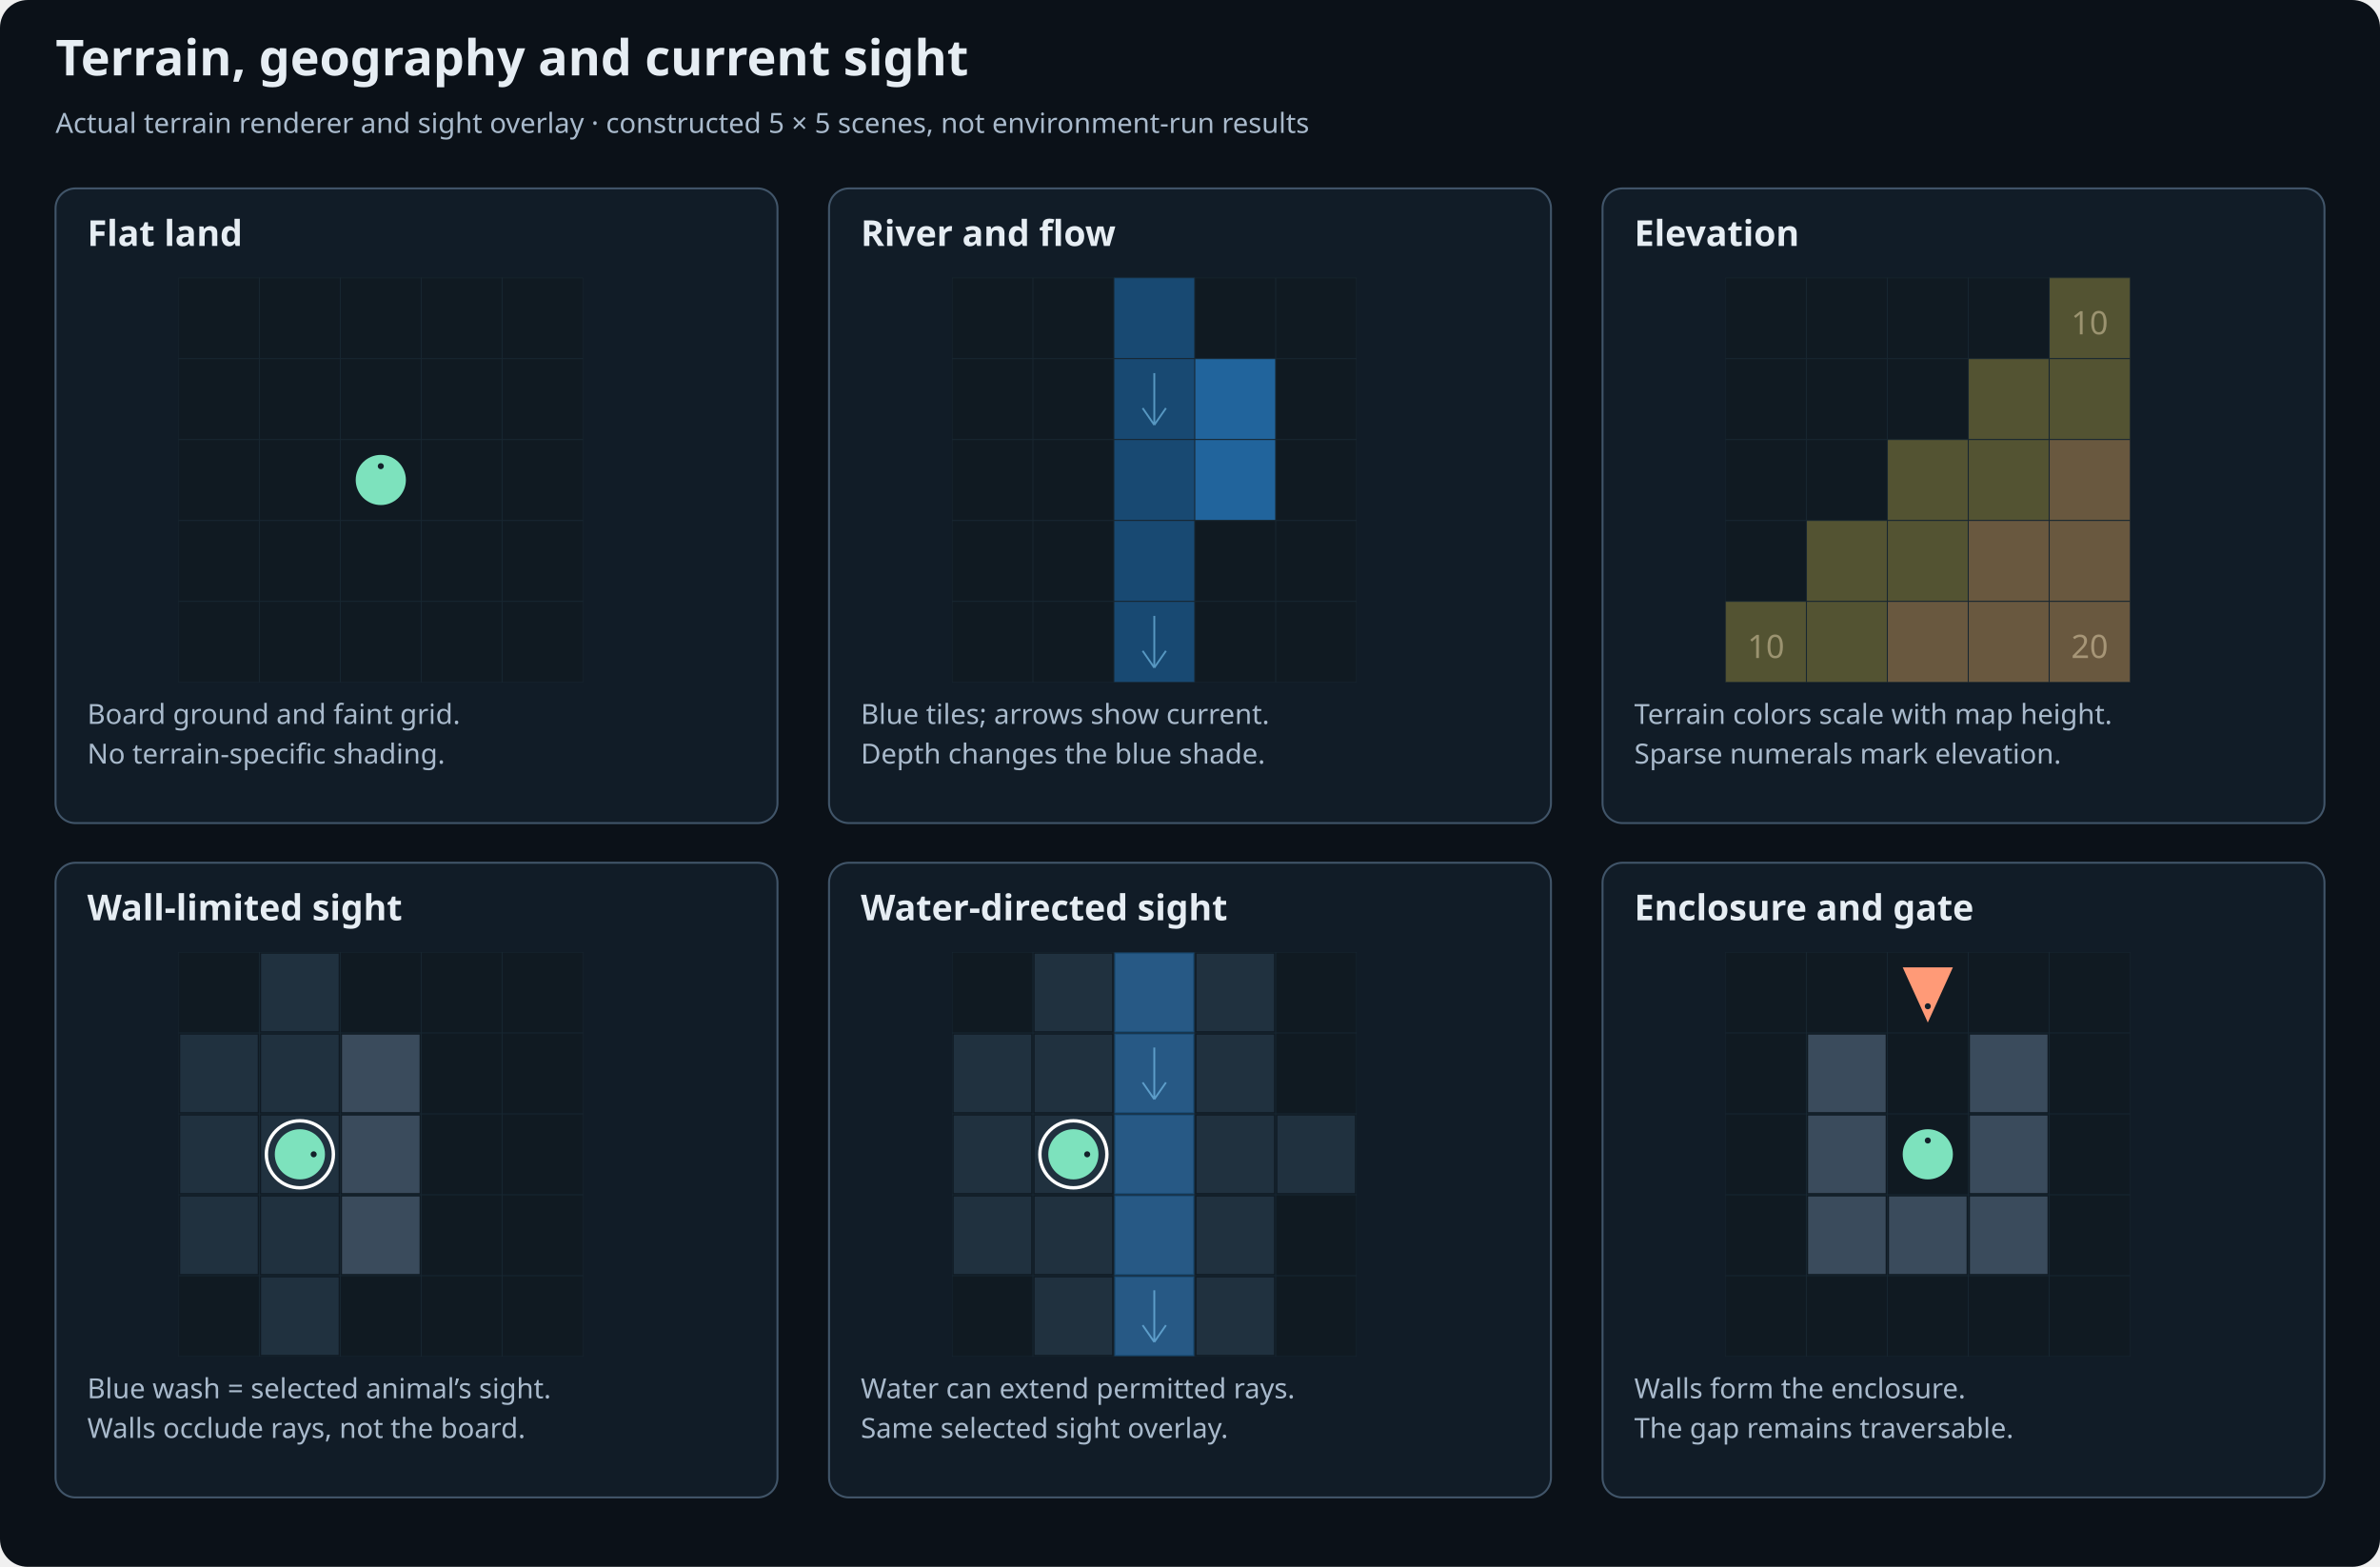
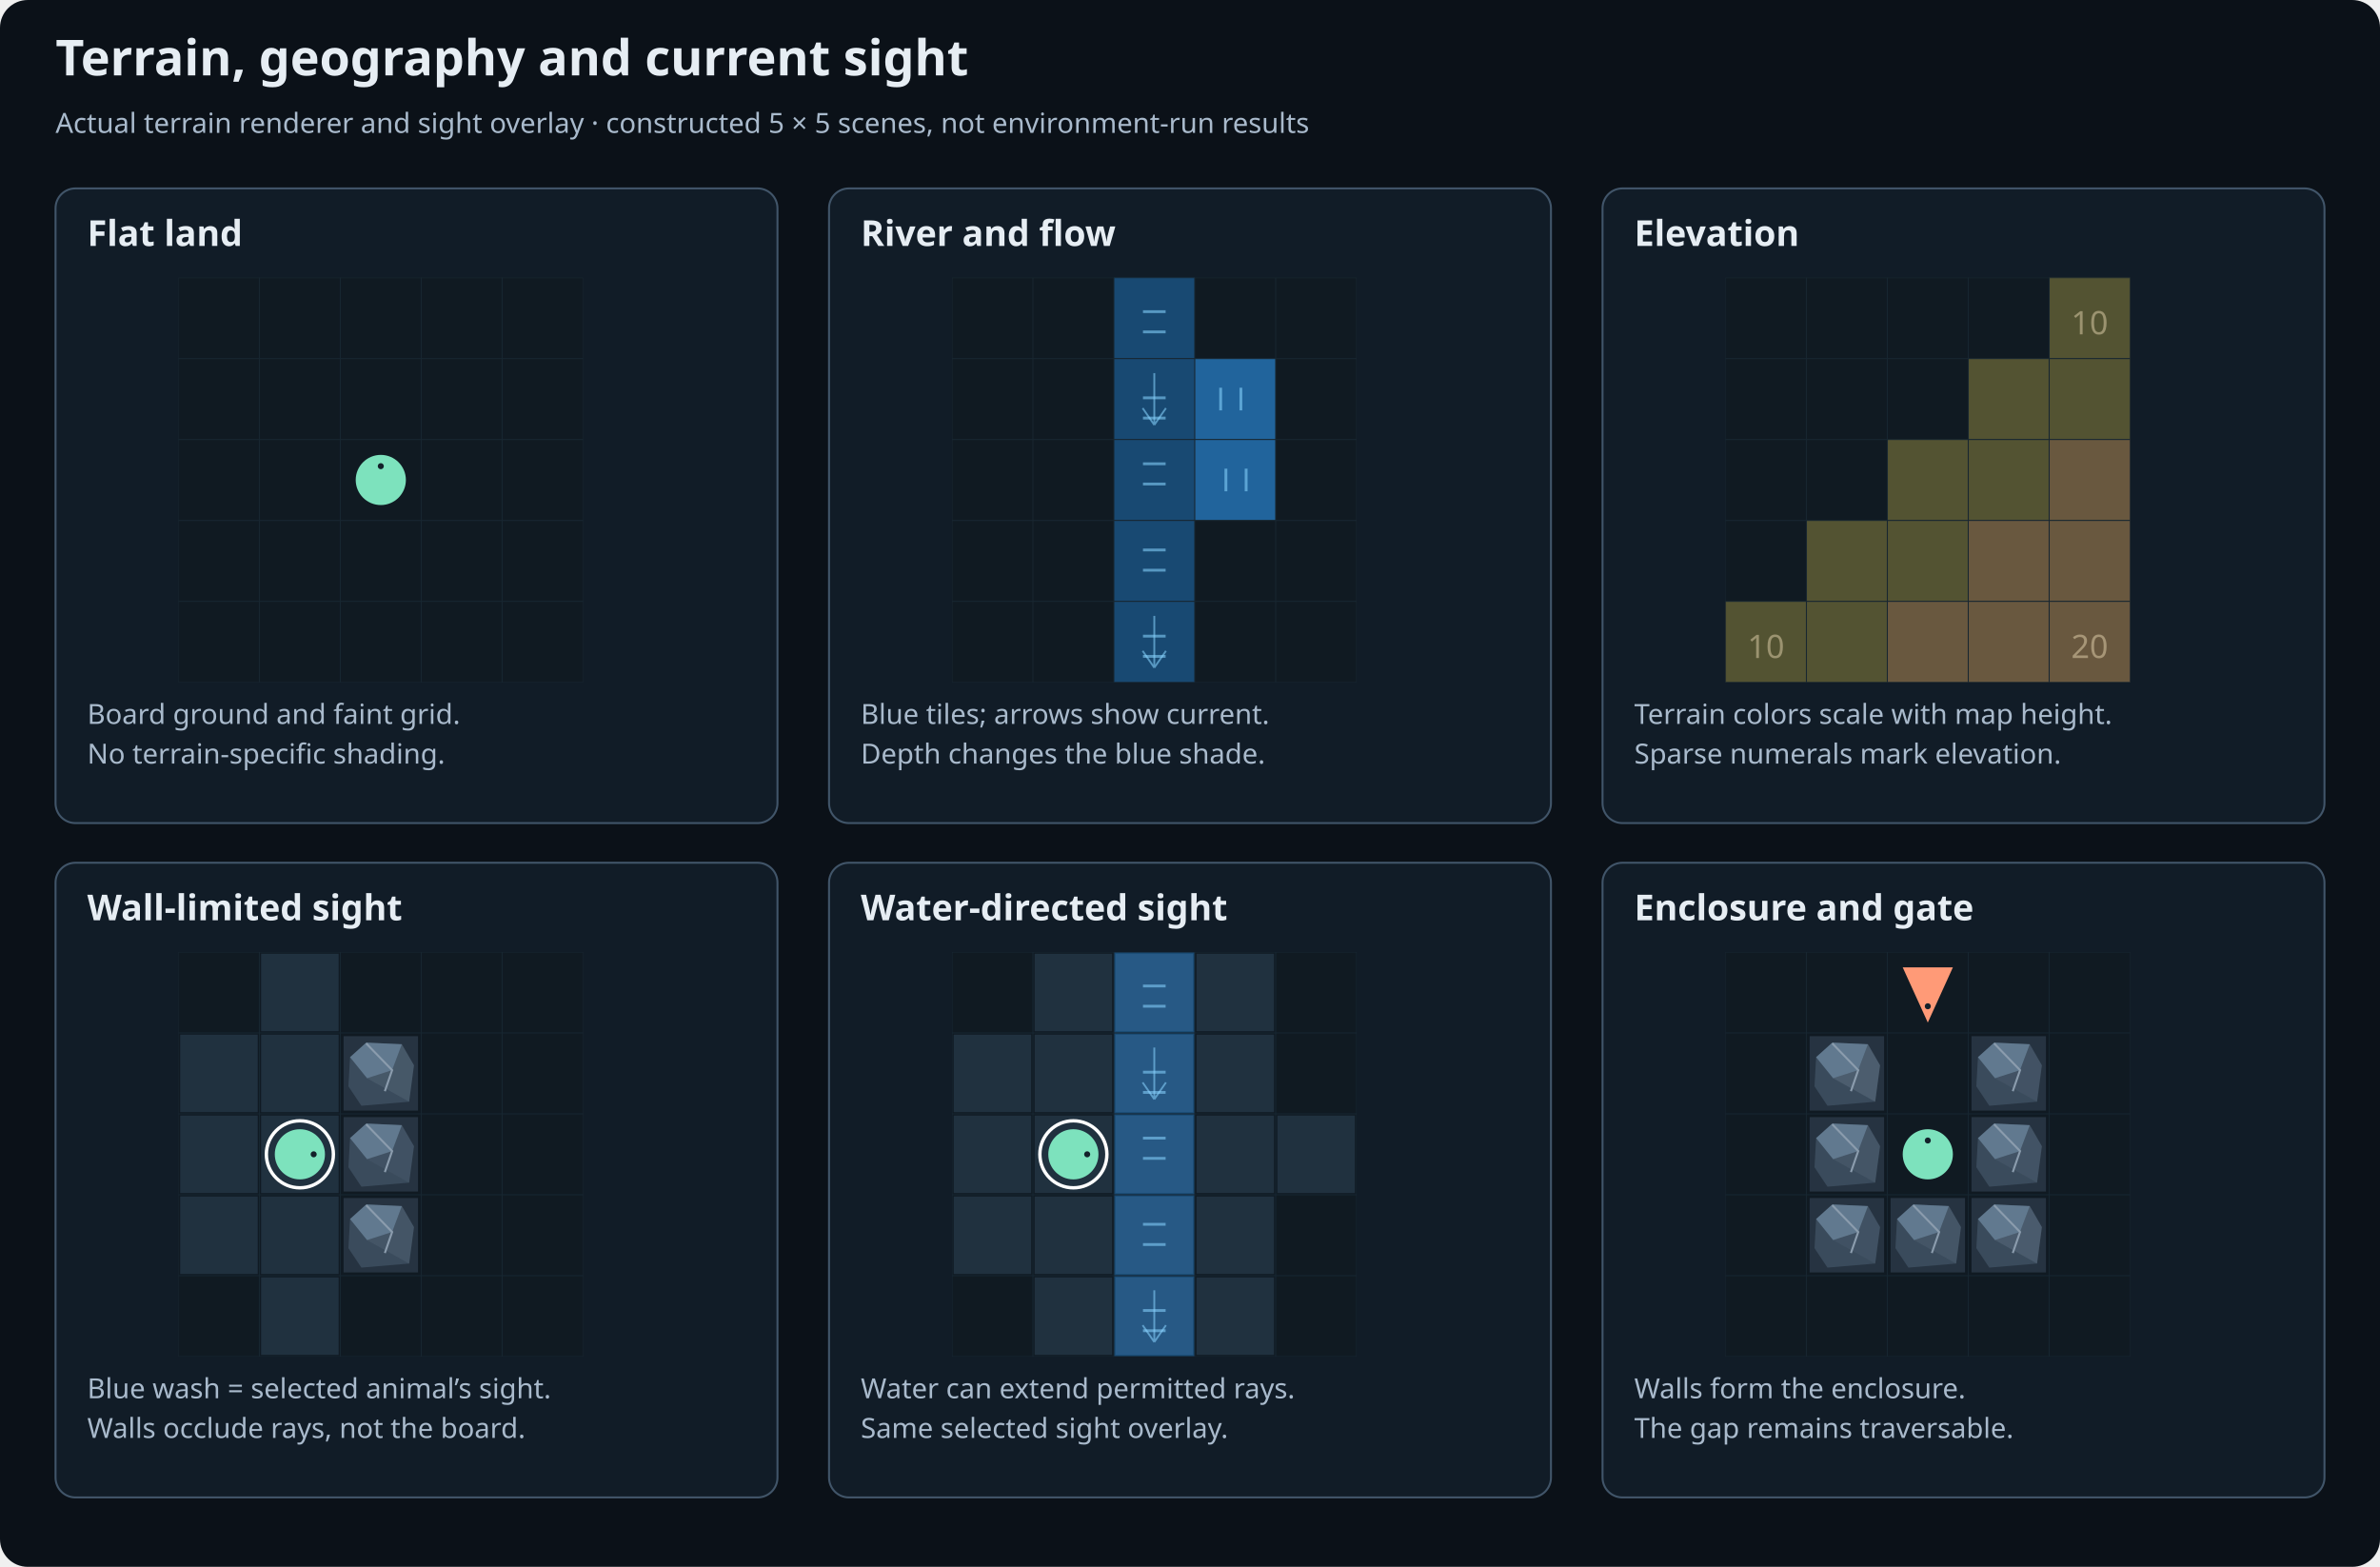
<svg xmlns="http://www.w3.org/2000/svg" width="1200" height="790" viewBox="0 0 1200 790" role="img" aria-labelledby="title desc">
  <style>.viewer-component text{font:12px system-ui,sans-serif;fill:#a9bacc}</style>
  <rect class="sheet-background" width="1200" height="790" rx="14" fill="#0b1118" />
  <g class="sheet-heading">
    <text x="28" y="38" font-family="system-ui,sans-serif" font-size="25" fill="#e6edf3" text-anchor="start" font-weight="600">Terrain, geography and current sight</text>
    <text x="28" y="67" font-family="system-ui,sans-serif" font-size="14" fill="#a9bacc" text-anchor="start">Actual terrain renderer and sight overlay · constructed 5 × 5 scenes, not environment-run results</text>
  </g>
  <rect x="28" y="95" width="364" height="320" rx="10" fill="#111c27" stroke="#415569" />
  <text x="44" y="124" font-family="system-ui,sans-serif" font-size="18" fill="#e6edf3" text-anchor="start" font-weight="600">Flat land</text>
  <g transform="translate(90 140) scale(.85)">
    <svg width="240" height="240" viewBox="0 0 240 240">
      <rect x="0" y="0" width="240" height="240" fill="#101a22" opacity="1" transform="" />
      <path d="M0 0L0 240" fill="none" stroke="#172630" stroke-width="0.6" opacity="1" transform="" />
      <path d="M48 0L48 240" fill="none" stroke="#172630" stroke-width="0.6" opacity="1" transform="" />
      <path d="M96 0L96 240" fill="none" stroke="#172630" stroke-width="0.6" opacity="1" transform="" />
      <path d="M144 0L144 240" fill="none" stroke="#172630" stroke-width="0.6" opacity="1" transform="" />
      <path d="M192 0L192 240" fill="none" stroke="#172630" stroke-width="0.6" opacity="1" transform="" />
      <path d="M240 0L240 240" fill="none" stroke="#172630" stroke-width="0.6" opacity="1" transform="" />
      <path d="M0 0L240 0" fill="none" stroke="#172630" stroke-width="0.6" opacity="1" transform="" />
      <path d="M0 48L240 48" fill="none" stroke="#172630" stroke-width="0.6" opacity="1" transform="" />
      <path d="M0 96L240 96" fill="none" stroke="#172630" stroke-width="0.6" opacity="1" transform="" />
      <path d="M0 144L240 144" fill="none" stroke="#172630" stroke-width="0.6" opacity="1" transform="" />
      <path d="M0 192L240 192" fill="none" stroke="#172630" stroke-width="0.6" opacity="1" transform="" />
      <path d="M0 240L240 240" fill="none" stroke="#172630" stroke-width="0.6" opacity="1" transform="" />
      <path d="M14.88 0A14.88 14.88 0 1 0 -14.88 0A14.88 14.88 0 1 0 14.88 0Z" fill="#7de2bd" opacity="1" transform="translate(120 120) rotate(0)" />
      <path d="M1.8 -8.184A1.8 1.8 0 1 0 -1.8 -8.184A1.8 1.8 0 1 0 1.8 -8.184Z" fill="#13212a" opacity="1" transform="translate(120 120) rotate(0)" />
    </svg>
  </g>
  <text x="44" y="365" font-family="system-ui,sans-serif" font-size="14" fill="#a9bacc" text-anchor="start">Board ground and faint grid.</text>
  <text x="44" y="385" font-family="system-ui,sans-serif" font-size="14" fill="#a9bacc" text-anchor="start">No terrain-specific shading.</text>
  <rect x="418" y="95" width="364" height="320" rx="10" fill="#111c27" stroke="#415569" />
  <text x="434" y="124" font-family="system-ui,sans-serif" font-size="18" fill="#e6edf3" text-anchor="start" font-weight="600">River and flow</text>
  <g transform="translate(480 140) scale(.85)">
    <svg width="240" height="240" viewBox="0 0 240 240">
      <rect x="0" y="0" width="240" height="240" fill="#101a22" opacity="1" transform="" />
      <rect x="96" y="0" width="48" height="48" fill="hsl(207, 65%, 27%)" opacity="1" transform="" />
+       <path d="M113.28 20.16L126.72 20.16M113.28 32.16L126.72 32.16" fill="none" stroke="#89d4ff90" stroke-width="1.68" opacity="1" transform="" />
      <rect x="96" y="48" width="48" height="48" fill="hsl(207, 65%, 27%)" opacity="1" transform="" />
+       <path d="M113.28 71.28L126.72 71.28M113.28 83.28L126.72 83.28" fill="none" stroke="#89d4ff90" stroke-width="1.68" opacity="1" transform="" />
      <path d="M120 56.64L120 87.36M120 87.36L113.088 77.376M120 87.36L126.912 77.376" fill="none" stroke="#89d4ff90" stroke-width="1.1" opacity="1" transform="" />
      <rect x="144" y="48" width="48" height="48" fill="hsl(207, 65%, 37%)" opacity="1" transform="" />
+       <path d="M171.36 78.72L171.36 65.28M159.36 78.72L159.36 65.28" fill="none" stroke="#89d4ff90" stroke-width="1.68" opacity="1" transform="" />
      <rect x="96" y="96" width="48" height="48" fill="hsl(207, 65%, 27%)" opacity="1" transform="" />
+       <path d="M113.28 122.4L126.72 122.4M113.28 110.4L126.72 110.4" fill="none" stroke="#89d4ff90" stroke-width="1.68" opacity="1" transform="" />
      <rect x="144" y="96" width="48" height="48" fill="hsl(207, 65%, 37%)" opacity="1" transform="" />
+       <path d="M174.48 126.72L174.48 113.28M162.48 126.72L162.48 113.28" fill="none" stroke="#89d4ff90" stroke-width="1.68" opacity="1" transform="" />
      <rect x="96" y="144" width="48" height="48" fill="hsl(207, 65%, 27%)" opacity="1" transform="" />
+       <path d="M113.28 173.52L126.72 173.52M113.28 161.52L126.72 161.52" fill="none" stroke="#89d4ff90" stroke-width="1.68" opacity="1" transform="" />
      <rect x="96" y="192" width="48" height="48" fill="hsl(207, 65%, 27%)" opacity="1" transform="" />
+       <path d="M113.28 224.64L126.72 224.64M113.28 212.64L126.72 212.64" fill="none" stroke="#89d4ff90" stroke-width="1.68" opacity="1" transform="" />
      <path d="M120 200.64L120 231.36M120 231.36L113.088 221.376M120 231.36L126.912 221.376" fill="none" stroke="#89d4ff90" stroke-width="1.1" opacity="1" transform="" />
      <path d="M0 0L0 240" fill="none" stroke="#172630" stroke-width="0.6" opacity="1" transform="" />
      <path d="M48 0L48 240" fill="none" stroke="#172630" stroke-width="0.6" opacity="1" transform="" />
      <path d="M96 0L96 240" fill="none" stroke="#172630" stroke-width="0.6" opacity="1" transform="" />
      <path d="M144 0L144 240" fill="none" stroke="#172630" stroke-width="0.6" opacity="1" transform="" />
      <path d="M192 0L192 240" fill="none" stroke="#172630" stroke-width="0.6" opacity="1" transform="" />
      <path d="M240 0L240 240" fill="none" stroke="#172630" stroke-width="0.6" opacity="1" transform="" />
      <path d="M0 0L240 0" fill="none" stroke="#172630" stroke-width="0.6" opacity="1" transform="" />
      <path d="M0 48L240 48" fill="none" stroke="#172630" stroke-width="0.6" opacity="1" transform="" />
      <path d="M0 96L240 96" fill="none" stroke="#172630" stroke-width="0.6" opacity="1" transform="" />
      <path d="M0 144L240 144" fill="none" stroke="#172630" stroke-width="0.6" opacity="1" transform="" />
      <path d="M0 192L240 192" fill="none" stroke="#172630" stroke-width="0.6" opacity="1" transform="" />
      <path d="M0 240L240 240" fill="none" stroke="#172630" stroke-width="0.6" opacity="1" transform="" />
    </svg>
  </g>
  <text x="434" y="365" font-family="system-ui,sans-serif" font-size="14" fill="#a9bacc" text-anchor="start">Blue tiles; arrows show current.</text>
  <text x="434" y="385" font-family="system-ui,sans-serif" font-size="14" fill="#a9bacc" text-anchor="start">Depth changes the blue shade.</text>
  <rect x="808" y="95" width="364" height="320" rx="10" fill="#111c27" stroke="#415569" />
  <text x="824" y="124" font-family="system-ui,sans-serif" font-size="18" fill="#e6edf3" text-anchor="start" font-weight="600">Elevation</text>
  <g transform="translate(870 140) scale(.85)">
    <svg width="240" height="240" viewBox="0 0 240 240">
      <rect x="0" y="0" width="240" height="240" fill="#101a22" opacity="1" transform="" />
      <rect x="192" y="0" width="48" height="48" fill="hsl(60, 25%, 26%)" opacity="1" transform="" />
      <text x="216" y="33.6" font-family="system-ui,sans-serif" font-size="19.2" font-weight="400" text-anchor="middle" fill="#f0dfba75" opacity="1" transform="">10</text>
      <rect x="144" y="48" width="48" height="48" fill="hsl(60, 25%, 26%)" opacity="1" transform="" />
      <rect x="192" y="48" width="48" height="48" fill="hsl(60, 25%, 26%)" opacity="1" transform="" />
      <rect x="96" y="96" width="48" height="48" fill="hsl(60, 25%, 26%)" opacity="1" transform="" />
      <rect x="144" y="96" width="48" height="48" fill="hsl(60, 25%, 26%)" opacity="1" transform="" />
      <rect x="192" y="96" width="48" height="48" fill="hsl(35, 25%, 33%)" opacity="1" transform="" />
      <rect x="48" y="144" width="48" height="48" fill="hsl(60, 25%, 26%)" opacity="1" transform="" />
      <rect x="96" y="144" width="48" height="48" fill="hsl(60, 25%, 26%)" opacity="1" transform="" />
      <rect x="144" y="144" width="48" height="48" fill="hsl(35, 25%, 33%)" opacity="1" transform="" />
      <rect x="192" y="144" width="48" height="48" fill="hsl(35, 25%, 33%)" opacity="1" transform="" />
      <rect x="0" y="192" width="48" height="48" fill="hsl(60, 25%, 26%)" opacity="1" transform="" />
      <text x="24" y="225.6" font-family="system-ui,sans-serif" font-size="19.2" font-weight="400" text-anchor="middle" fill="#f0dfba75" opacity="1" transform="">10</text>
      <rect x="48" y="192" width="48" height="48" fill="hsl(60, 25%, 26%)" opacity="1" transform="" />
      <rect x="96" y="192" width="48" height="48" fill="hsl(35, 25%, 33%)" opacity="1" transform="" />
      <rect x="144" y="192" width="48" height="48" fill="hsl(35, 25%, 33%)" opacity="1" transform="" />
      <rect x="192" y="192" width="48" height="48" fill="hsl(35, 25%, 33%)" opacity="1" transform="" />
      <text x="216" y="225.6" font-family="system-ui,sans-serif" font-size="19.2" font-weight="400" text-anchor="middle" fill="#f0dfba75" opacity="1" transform="">20</text>
      <path d="M0 0L0 240" fill="none" stroke="#172630" stroke-width="0.6" opacity="1" transform="" />
      <path d="M48 0L48 240" fill="none" stroke="#172630" stroke-width="0.6" opacity="1" transform="" />
      <path d="M96 0L96 240" fill="none" stroke="#172630" stroke-width="0.6" opacity="1" transform="" />
      <path d="M144 0L144 240" fill="none" stroke="#172630" stroke-width="0.6" opacity="1" transform="" />
      <path d="M192 0L192 240" fill="none" stroke="#172630" stroke-width="0.6" opacity="1" transform="" />
      <path d="M240 0L240 240" fill="none" stroke="#172630" stroke-width="0.6" opacity="1" transform="" />
      <path d="M0 0L240 0" fill="none" stroke="#172630" stroke-width="0.6" opacity="1" transform="" />
      <path d="M0 48L240 48" fill="none" stroke="#172630" stroke-width="0.6" opacity="1" transform="" />
      <path d="M0 96L240 96" fill="none" stroke="#172630" stroke-width="0.6" opacity="1" transform="" />
      <path d="M0 144L240 144" fill="none" stroke="#172630" stroke-width="0.6" opacity="1" transform="" />
      <path d="M0 192L240 192" fill="none" stroke="#172630" stroke-width="0.6" opacity="1" transform="" />
      <path d="M0 240L240 240" fill="none" stroke="#172630" stroke-width="0.6" opacity="1" transform="" />
    </svg>
  </g>
  <text x="824" y="365" font-family="system-ui,sans-serif" font-size="14" fill="#a9bacc" text-anchor="start">Terrain colors scale with map height.</text>
  <text x="824" y="385" font-family="system-ui,sans-serif" font-size="14" fill="#a9bacc" text-anchor="start">Sparse numerals mark elevation.</text>
  <rect x="28" y="435" width="364" height="320" rx="10" fill="#111c27" stroke="#415569" />
  <text x="44" y="464" font-family="system-ui,sans-serif" font-size="18" fill="#e6edf3" text-anchor="start" font-weight="600">Wall-limited sight</text>
  <g transform="translate(90 480) scale(.85)">
    <svg width="240" height="240" viewBox="0 0 240 240">
      <rect x="0" y="0" width="240" height="240" fill="#101a22" opacity="1" transform="" />
      <rect x="49" y="1" width="46" height="46" fill="#8ac8ff22" opacity="1" transform="" />
      <rect x="1" y="49" width="46" height="46" fill="#8ac8ff22" opacity="1" transform="" />
      <rect x="49" y="49" width="46" height="46" fill="#8ac8ff22" opacity="1" transform="" />
      <rect x="1" y="97" width="46" height="46" fill="#8ac8ff22" opacity="1" transform="" />
      <rect x="49" y="97" width="46" height="46" fill="#8ac8ff22" opacity="1" transform="" />
      <rect x="1" y="145" width="46" height="46" fill="#8ac8ff22" opacity="1" transform="" />
      <rect x="49" y="145" width="46" height="46" fill="#8ac8ff22" opacity="1" transform="" />
      <rect x="49" y="193" width="46" height="46" fill="#8ac8ff22" opacity="1" transform="" />
      <path d="M0 0L0 240" fill="none" stroke="#172630" stroke-width="0.6" opacity="1" transform="" />
      <path d="M48 0L48 240" fill="none" stroke="#172630" stroke-width="0.6" opacity="1" transform="" />
      <path d="M96 0L96 240" fill="none" stroke="#172630" stroke-width="0.6" opacity="1" transform="" />
      <path d="M144 0L144 240" fill="none" stroke="#172630" stroke-width="0.6" opacity="1" transform="" />
      <path d="M192 0L192 240" fill="none" stroke="#172630" stroke-width="0.6" opacity="1" transform="" />
      <path d="M240 0L240 240" fill="none" stroke="#172630" stroke-width="0.6" opacity="1" transform="" />
      <path d="M0 0L240 0" fill="none" stroke="#172630" stroke-width="0.6" opacity="1" transform="" />
      <path d="M0 48L240 48" fill="none" stroke="#172630" stroke-width="0.6" opacity="1" transform="" />
      <path d="M0 96L240 96" fill="none" stroke="#172630" stroke-width="0.6" opacity="1" transform="" />
      <path d="M0 144L240 144" fill="none" stroke="#172630" stroke-width="0.6" opacity="1" transform="" />
      <path d="M0 192L240 192" fill="none" stroke="#172630" stroke-width="0.6" opacity="1" transform="" />
      <path d="M0 240L240 240" fill="none" stroke="#172630" stroke-width="0.6" opacity="1" transform="" />
-       <rect x="97" y="49" width="46" height="46" fill="#3a4b5c" opacity="1" transform="" />
-       <rect x="97" y="97" width="46" height="46" fill="#3a4b5c" opacity="1" transform="" />
-       <rect x="97" y="145" width="46" height="46" fill="#3a4b5c" opacity="1" transform="" />
+       <rect x="97.92" y="49.92" width="44.16" height="44.16" fill="#263341" opacity="1" transform="" />
+       <path d="M101.76 62.4L111.36 53.76L132.48 54.72L139.68 67.2L136.8 88.8L108.48 91.2L100.8 79.68Z" fill="#3a4b5c" opacity="1" transform="" />
+       <path d="M101.76 62.4L111.36 53.76L132.48 54.72L126.72 70.08L111.84 74.88Z" fill="#61798f" opacity="1" transform="" />
+       <path d="M111.84 74.88L126.72 70.08L132.48 54.72L139.68 67.2L136.8 88.8Z" fill="#8b9cad" opacity="0.153" transform="" />
+       <path d="M111.36 54.24L126.72 70.08L122.4 82.56" fill="none" stroke="#8b9cad" stroke-width="1.2" opacity="1" transform="" />
+       <rect x="97.92" y="97.92" width="44.16" height="44.16" fill="#263341" opacity="1" transform="" />
+       <path d="M101.76 110.4L111.36 101.76L132.48 102.72L139.68 115.2L136.8 136.8L108.48 139.2L100.8 127.68Z" fill="#3a4b5c" opacity="1" transform="" />
+       <path d="M101.76 110.4L111.36 101.76L132.48 102.72L126.72 118.08L111.84 122.88Z" fill="#61798f" opacity="1" transform="" />
+       <path d="M111.84 122.88L126.72 118.08L132.48 102.72L139.68 115.2L136.8 136.8Z" fill="#8b9cad" opacity="0.081" transform="" />
+       <path d="M111.36 102.24L126.72 118.08L122.4 130.56" fill="none" stroke="#8b9cad" stroke-width="1.2" opacity="1" transform="" />
+       <rect x="97.92" y="145.92" width="44.16" height="44.16" fill="#263341" opacity="1" transform="" />
+       <path d="M101.76 158.4L111.36 149.76L132.48 150.72L139.68 163.2L136.8 184.8L108.48 187.2L100.8 175.68Z" fill="#3a4b5c" opacity="1" transform="" />
+       <path d="M101.76 158.4L111.36 149.76L132.48 150.72L126.72 166.08L111.84 170.88Z" fill="#61798f" opacity="1" transform="" />
+       <path d="M111.84 170.88L126.72 166.08L132.48 150.72L139.68 163.2L136.8 184.8Z" fill="#8b9cad" opacity="0.129" transform="" />
+       <path d="M111.36 150.24L126.72 166.08L122.4 178.56" fill="none" stroke="#8b9cad" stroke-width="1.2" opacity="1" transform="" />
      <path d="M14.88 0A14.88 14.88 0 1 0 -14.88 0A14.88 14.88 0 1 0 14.88 0Z" fill="#7de2bd" opacity="1" transform="translate(72 120) rotate(90)" />
      <path d="M1.8 -8.184A1.8 1.8 0 1 0 -1.8 -8.184A1.8 1.8 0 1 0 1.8 -8.184Z" fill="#13212a" opacity="1" transform="translate(72 120) rotate(90)" />
      <path d="M91.88 120A19.88 19.88 0 1 0 52.12 120A19.88 19.88 0 1 0 91.88 120Z" fill="none" stroke="#fff" stroke-width="2" opacity="1" transform="" />
    </svg>
  </g>
  <text x="44" y="705" font-family="system-ui,sans-serif" font-size="14" fill="#a9bacc" text-anchor="start">Blue wash = selected animal’s sight.</text>
  <text x="44" y="725" font-family="system-ui,sans-serif" font-size="14" fill="#a9bacc" text-anchor="start">Walls occlude rays, not the board.</text>
  <rect x="418" y="435" width="364" height="320" rx="10" fill="#111c27" stroke="#415569" />
  <text x="434" y="464" font-family="system-ui,sans-serif" font-size="18" fill="#e6edf3" text-anchor="start" font-weight="600">Water-directed sight</text>
  <g transform="translate(480 480) scale(.85)">
    <svg width="240" height="240" viewBox="0 0 240 240">
      <rect x="0" y="0" width="240" height="240" fill="#101a22" opacity="1" transform="" />
      <rect x="96" y="0" width="48" height="48" fill="hsl(207, 65%, 27%)" opacity="1" transform="" />
+       <path d="M113.28 20.16L126.72 20.16M113.28 32.16L126.72 32.16" fill="none" stroke="#89d4ff90" stroke-width="1.68" opacity="1" transform="" />
      <rect x="96" y="48" width="48" height="48" fill="hsl(207, 65%, 27%)" opacity="1" transform="" />
+       <path d="M113.28 71.28L126.72 71.28M113.28 83.28L126.72 83.28" fill="none" stroke="#89d4ff90" stroke-width="1.68" opacity="1" transform="" />
      <path d="M120 56.64L120 87.36M120 87.36L113.088 77.376M120 87.36L126.912 77.376" fill="none" stroke="#89d4ff90" stroke-width="1.1" opacity="1" transform="" />
      <rect x="96" y="96" width="48" height="48" fill="hsl(207, 65%, 27%)" opacity="1" transform="" />
+       <path d="M113.28 122.4L126.72 122.4M113.28 110.4L126.72 110.4" fill="none" stroke="#89d4ff90" stroke-width="1.68" opacity="1" transform="" />
      <rect x="96" y="144" width="48" height="48" fill="hsl(207, 65%, 27%)" opacity="1" transform="" />
+       <path d="M113.28 173.52L126.72 173.52M113.28 161.52L126.72 161.52" fill="none" stroke="#89d4ff90" stroke-width="1.68" opacity="1" transform="" />
      <rect x="96" y="192" width="48" height="48" fill="hsl(207, 65%, 27%)" opacity="1" transform="" />
+       <path d="M113.28 224.64L126.72 224.64M113.28 212.64L126.72 212.64" fill="none" stroke="#89d4ff90" stroke-width="1.68" opacity="1" transform="" />
      <path d="M120 200.64L120 231.36M120 231.36L113.088 221.376M120 231.36L126.912 221.376" fill="none" stroke="#89d4ff90" stroke-width="1.1" opacity="1" transform="" />
      <rect x="49" y="1" width="46" height="46" fill="#8ac8ff22" opacity="1" transform="" />
      <rect x="97" y="1" width="46" height="46" fill="#8ac8ff22" opacity="1" transform="" />
      <rect x="145" y="1" width="46" height="46" fill="#8ac8ff22" opacity="1" transform="" />
      <rect x="1" y="49" width="46" height="46" fill="#8ac8ff22" opacity="1" transform="" />
      <rect x="49" y="49" width="46" height="46" fill="#8ac8ff22" opacity="1" transform="" />
      <rect x="97" y="49" width="46" height="46" fill="#8ac8ff22" opacity="1" transform="" />
      <rect x="145" y="49" width="46" height="46" fill="#8ac8ff22" opacity="1" transform="" />
      <rect x="1" y="97" width="46" height="46" fill="#8ac8ff22" opacity="1" transform="" />
      <rect x="49" y="97" width="46" height="46" fill="#8ac8ff22" opacity="1" transform="" />
      <rect x="97" y="97" width="46" height="46" fill="#8ac8ff22" opacity="1" transform="" />
      <rect x="145" y="97" width="46" height="46" fill="#8ac8ff22" opacity="1" transform="" />
      <rect x="193" y="97" width="46" height="46" fill="#8ac8ff22" opacity="1" transform="" />
      <rect x="1" y="145" width="46" height="46" fill="#8ac8ff22" opacity="1" transform="" />
      <rect x="49" y="145" width="46" height="46" fill="#8ac8ff22" opacity="1" transform="" />
      <rect x="97" y="145" width="46" height="46" fill="#8ac8ff22" opacity="1" transform="" />
      <rect x="145" y="145" width="46" height="46" fill="#8ac8ff22" opacity="1" transform="" />
      <rect x="49" y="193" width="46" height="46" fill="#8ac8ff22" opacity="1" transform="" />
      <rect x="97" y="193" width="46" height="46" fill="#8ac8ff22" opacity="1" transform="" />
      <rect x="145" y="193" width="46" height="46" fill="#8ac8ff22" opacity="1" transform="" />
      <path d="M0 0L0 240" fill="none" stroke="#172630" stroke-width="0.6" opacity="1" transform="" />
      <path d="M48 0L48 240" fill="none" stroke="#172630" stroke-width="0.6" opacity="1" transform="" />
      <path d="M96 0L96 240" fill="none" stroke="#172630" stroke-width="0.6" opacity="1" transform="" />
      <path d="M144 0L144 240" fill="none" stroke="#172630" stroke-width="0.6" opacity="1" transform="" />
      <path d="M192 0L192 240" fill="none" stroke="#172630" stroke-width="0.6" opacity="1" transform="" />
      <path d="M240 0L240 240" fill="none" stroke="#172630" stroke-width="0.6" opacity="1" transform="" />
      <path d="M0 0L240 0" fill="none" stroke="#172630" stroke-width="0.6" opacity="1" transform="" />
      <path d="M0 48L240 48" fill="none" stroke="#172630" stroke-width="0.6" opacity="1" transform="" />
      <path d="M0 96L240 96" fill="none" stroke="#172630" stroke-width="0.6" opacity="1" transform="" />
      <path d="M0 144L240 144" fill="none" stroke="#172630" stroke-width="0.6" opacity="1" transform="" />
      <path d="M0 192L240 192" fill="none" stroke="#172630" stroke-width="0.6" opacity="1" transform="" />
      <path d="M0 240L240 240" fill="none" stroke="#172630" stroke-width="0.6" opacity="1" transform="" />
      <path d="M14.88 0A14.88 14.88 0 1 0 -14.88 0A14.88 14.88 0 1 0 14.88 0Z" fill="#7de2bd" opacity="1" transform="translate(72 120) rotate(90)" />
      <path d="M1.8 -8.184A1.8 1.8 0 1 0 -1.8 -8.184A1.8 1.8 0 1 0 1.8 -8.184Z" fill="#13212a" opacity="1" transform="translate(72 120) rotate(90)" />
      <path d="M91.88 120A19.88 19.88 0 1 0 52.12 120A19.88 19.88 0 1 0 91.88 120Z" fill="none" stroke="#fff" stroke-width="2" opacity="1" transform="" />
    </svg>
  </g>
  <text x="434" y="705" font-family="system-ui,sans-serif" font-size="14" fill="#a9bacc" text-anchor="start">Water can extend permitted rays.</text>
  <text x="434" y="725" font-family="system-ui,sans-serif" font-size="14" fill="#a9bacc" text-anchor="start">Same selected sight overlay.</text>
  <rect x="808" y="435" width="364" height="320" rx="10" fill="#111c27" stroke="#415569" />
  <text x="824" y="464" font-family="system-ui,sans-serif" font-size="18" fill="#e6edf3" text-anchor="start" font-weight="600">Enclosure and gate</text>
  <g transform="translate(870 480) scale(.85)">
    <svg width="240" height="240" viewBox="0 0 240 240">
      <rect x="0" y="0" width="240" height="240" fill="#101a22" opacity="1" transform="" />
      <path d="M0 0L0 240" fill="none" stroke="#172630" stroke-width="0.6" opacity="1" transform="" />
      <path d="M48 0L48 240" fill="none" stroke="#172630" stroke-width="0.6" opacity="1" transform="" />
      <path d="M96 0L96 240" fill="none" stroke="#172630" stroke-width="0.6" opacity="1" transform="" />
      <path d="M144 0L144 240" fill="none" stroke="#172630" stroke-width="0.6" opacity="1" transform="" />
      <path d="M192 0L192 240" fill="none" stroke="#172630" stroke-width="0.6" opacity="1" transform="" />
      <path d="M240 0L240 240" fill="none" stroke="#172630" stroke-width="0.6" opacity="1" transform="" />
      <path d="M0 0L240 0" fill="none" stroke="#172630" stroke-width="0.6" opacity="1" transform="" />
      <path d="M0 48L240 48" fill="none" stroke="#172630" stroke-width="0.6" opacity="1" transform="" />
      <path d="M0 96L240 96" fill="none" stroke="#172630" stroke-width="0.6" opacity="1" transform="" />
      <path d="M0 144L240 144" fill="none" stroke="#172630" stroke-width="0.6" opacity="1" transform="" />
      <path d="M0 192L240 192" fill="none" stroke="#172630" stroke-width="0.6" opacity="1" transform="" />
      <path d="M0 240L240 240" fill="none" stroke="#172630" stroke-width="0.6" opacity="1" transform="" />
-       <rect x="49" y="49" width="46" height="46" fill="#3a4b5c" opacity="1" transform="" />
-       <rect x="145" y="49" width="46" height="46" fill="#3a4b5c" opacity="1" transform="" />
-       <rect x="49" y="97" width="46" height="46" fill="#3a4b5c" opacity="1" transform="" />
-       <rect x="145" y="97" width="46" height="46" fill="#3a4b5c" opacity="1" transform="" />
-       <rect x="49" y="145" width="46" height="46" fill="#3a4b5c" opacity="1" transform="" />
-       <rect x="97" y="145" width="46" height="46" fill="#3a4b5c" opacity="1" transform="" />
-       <rect x="145" y="145" width="46" height="46" fill="#3a4b5c" opacity="1" transform="" />
+       <rect x="49.92" y="49.92" width="44.16" height="44.16" fill="#263341" opacity="1" transform="" />
+       <path d="M53.76 62.4L63.36 53.76L84.48 54.72L91.68 67.2L88.8 88.8L60.48 91.2L52.8 79.68Z" fill="#3a4b5c" opacity="1" transform="" />
+       <path d="M53.76 62.4L63.36 53.76L84.48 54.72L78.72 70.08L63.84 74.88Z" fill="#61798f" opacity="1" transform="" />
+       <path d="M63.84 74.88L78.72 70.08L84.48 54.72L91.68 67.2L88.8 88.8Z" fill="#8b9cad" opacity="0.221" transform="" />
+       <path d="M63.36 54.24L78.72 70.08L74.4 82.56" fill="none" stroke="#8b9cad" stroke-width="1.2" opacity="1" transform="" />
+       <rect x="145.92" y="49.92" width="44.16" height="44.16" fill="#263341" opacity="1" transform="" />
+       <path d="M149.76 62.4L159.36 53.76L180.48 54.72L187.68 67.2L184.8 88.8L156.48 91.2L148.8 79.68Z" fill="#3a4b5c" opacity="1" transform="" />
+       <path d="M149.76 62.4L159.36 53.76L180.48 54.72L174.72 70.08L159.84 74.88Z" fill="#61798f" opacity="1" transform="" />
+       <path d="M159.84 74.88L174.72 70.08L180.48 54.72L187.68 67.2L184.8 88.8Z" fill="#8b9cad" opacity="0.091" transform="" />
+       <path d="M159.36 54.24L174.72 70.08L170.4 82.56" fill="none" stroke="#8b9cad" stroke-width="1.2" opacity="1" transform="" />
+       <rect x="49.92" y="97.92" width="44.16" height="44.16" fill="#263341" opacity="1" transform="" />
+       <path d="M53.76 110.4L63.36 101.76L84.48 102.72L91.68 115.2L88.8 136.8L60.48 139.2L52.8 127.68Z" fill="#3a4b5c" opacity="1" transform="" />
+       <path d="M53.76 110.4L63.36 101.76L84.48 102.72L78.72 118.08L63.84 122.88Z" fill="#61798f" opacity="1" transform="" />
+       <path d="M63.84 122.88L78.72 118.08L84.48 102.72L91.68 115.2L88.8 136.8Z" fill="#8b9cad" opacity="0.124" transform="" />
+       <path d="M63.36 102.24L78.72 118.08L74.4 130.56" fill="none" stroke="#8b9cad" stroke-width="1.2" opacity="1" transform="" />
+       <rect x="145.92" y="97.92" width="44.16" height="44.16" fill="#263341" opacity="1" transform="" />
+       <path d="M149.76 110.4L159.36 101.76L180.48 102.72L187.68 115.2L184.8 136.8L156.48 139.2L148.8 127.68Z" fill="#3a4b5c" opacity="1" transform="" />
+       <path d="M149.76 110.4L159.36 101.76L180.48 102.72L174.72 118.08L159.84 122.88Z" fill="#61798f" opacity="1" transform="" />
+       <path d="M159.84 122.88L174.72 118.08L180.48 102.72L187.68 115.2L184.8 136.8Z" fill="#8b9cad" opacity="0.104" transform="" />
+       <path d="M159.36 102.24L174.72 118.08L170.4 130.56" fill="none" stroke="#8b9cad" stroke-width="1.2" opacity="1" transform="" />
+       <rect x="49.92" y="145.92" width="44.16" height="44.16" fill="#263341" opacity="1" transform="" />
+       <path d="M53.76 158.4L63.36 149.76L84.48 150.72L91.68 163.2L88.8 184.8L60.48 187.2L52.8 175.68Z" fill="#3a4b5c" opacity="1" transform="" />
+       <path d="M53.76 158.4L63.36 149.76L84.48 150.72L78.72 166.08L63.84 170.88Z" fill="#61798f" opacity="1" transform="" />
+       <path d="M63.84 170.88L78.72 166.08L84.48 150.72L91.68 163.2L88.8 184.8Z" fill="#8b9cad" opacity="0.082" transform="" />
+       <path d="M63.36 150.24L78.72 166.08L74.4 178.56" fill="none" stroke="#8b9cad" stroke-width="1.2" opacity="1" transform="" />
+       <rect x="97.92" y="145.92" width="44.16" height="44.16" fill="#263341" opacity="1" transform="" />
+       <path d="M101.76 158.4L111.36 149.76L132.48 150.72L139.68 163.2L136.8 184.8L108.48 187.2L100.8 175.68Z" fill="#3a4b5c" opacity="1" transform="" />
+       <path d="M101.76 158.4L111.36 149.76L132.48 150.72L126.72 166.08L111.84 170.88Z" fill="#61798f" opacity="1" transform="" />
+       <path d="M111.84 170.88L126.72 166.08L132.48 150.72L139.68 163.2L136.8 184.8Z" fill="#8b9cad" opacity="0.129" transform="" />
+       <path d="M111.36 150.24L126.72 166.08L122.4 178.56" fill="none" stroke="#8b9cad" stroke-width="1.2" opacity="1" transform="" />
+       <rect x="145.92" y="145.92" width="44.16" height="44.16" fill="#263341" opacity="1" transform="" />
+       <path d="M149.76 158.4L159.36 149.76L180.48 150.72L187.68 163.2L184.8 184.8L156.48 187.2L148.8 175.68Z" fill="#3a4b5c" opacity="1" transform="" />
+       <path d="M149.76 158.4L159.36 149.76L180.48 150.72L174.72 166.08L159.84 170.88Z" fill="#61798f" opacity="1" transform="" />
+       <path d="M159.84 170.88L174.72 166.08L180.48 150.72L187.68 163.2L184.8 184.8Z" fill="#8b9cad" opacity="0.202" transform="" />
+       <path d="M159.36 150.24L174.72 166.08L170.4 178.56" fill="none" stroke="#8b9cad" stroke-width="1.2" opacity="1" transform="" />
      <path d="M14.88 0A14.88 14.88 0 1 0 -14.88 0A14.88 14.88 0 1 0 14.88 0Z" fill="#7de2bd" opacity="1" transform="translate(120 120) rotate(0)" />
      <path d="M1.8 -8.184A1.8 1.8 0 1 0 -1.8 -8.184A1.8 1.8 0 1 0 1.8 -8.184Z" fill="#13212a" opacity="1" transform="translate(120 120) rotate(0)" />
      <path d="M0 -17.856L14.88 14.88L-14.88 14.88Z" fill="#ff9a77" opacity="1" transform="translate(120 24) rotate(180)" />
      <path d="M1.8 -8.184A1.8 1.8 0 1 0 -1.8 -8.184A1.8 1.8 0 1 0 1.8 -8.184Z" fill="#13212a" opacity="1" transform="translate(120 24) rotate(180)" />
    </svg>
  </g>
  <text x="824" y="705" font-family="system-ui,sans-serif" font-size="14" fill="#a9bacc" text-anchor="start">Walls form the enclosure.</text>
  <text x="824" y="725" font-family="system-ui,sans-serif" font-size="14" fill="#a9bacc" text-anchor="start">The gap remains traversable.</text>
  <style>/* Shared source for standalone viewer/inspector SVG specimens. */
@media (prefers-color-scheme: light) {
+   [fill='#03091c'] { fill: #304c52; }
+   [stroke='#89d4ff90'] { stroke: #145b8fb0; }
  svg {
    --viz-0b131c: #eaf0f5;
    --viz-415569: #a2b5c7;
    --viz-263341: #b7c8d7;
    --viz-8ac8ff88: #1f639c88;
    --viz-fff: #172c3c;
    --viz-61798f: #617385;
    --viz-8b9cad: #667788;
    --viz-7de2bd: #19714f;
    --viz-ff9aab: #b33352;
    --viz-ff9a77: #a84122;
    --viz-c6a5ff: #7252a5;
    --viz-a2c76b: #5c741a;
    --viz-8ac8ff: #1f639c;
    --viz-ffbd75: #965616;
    --viz-a1c8b0: #416d55;
    --viz-e1d17c: #7c6a18;
    --viz-79d6df: #236f7c;
  }
+   [fill='#63ab6f'] { fill: #34784a; }
+   [stroke='#63ab6f'] { stroke: #34784a; }
  svg text {
    fill: #172c3c;
  }
  svg .muted,
  svg .viewer-component text {
    fill: #4b6073;
  }
  [fill='#0b131c'] {
    fill: #eaf0f5;
  }
  [stroke='#0b131c'] {
    stroke: #eaf0f5;
  }
  [style*='fill:#0b131c'] {
    fill: #eaf0f5 !important;
  }
  [fill='#415569'] {
    fill: #a2b5c7;
  }
  [stroke='#415569'] {
    stroke: #a2b5c7;
  }
  [style*='fill:#415569'] {
    fill: #a2b5c7 !important;
  }
  [fill='#263341'] {
    fill: #b7c8d7;
  }
  [stroke='#263341'] {
    stroke: #b7c8d7;
  }
  [style*='fill:#263341'] {
    fill: #b7c8d7 !important;
  }
  [fill='#fff'] {
    fill: #172c3c;
  }
  [stroke='#fff'] {
    stroke: #172c3c;
  }
  [style*='fill:#fff'] {
    fill: #172c3c !important;
  }
  [fill='#61798f'] {
    fill: #617385;
  }
  [stroke='#61798f'] {
    stroke: #617385;
  }
  [style*='fill:#61798f'] {
    fill: #617385 !important;
  }
  [fill='#8b9cad'] {
    fill: #667788;
  }
  [stroke='#8b9cad'] {
    stroke: #667788;
  }
  [style*='fill:#8b9cad'] {
    fill: #667788 !important;
  }
  [fill='#7de2bd'] {
    fill: #19714f;
  }
  [stroke='#7de2bd'] {
    stroke: #19714f;
  }
  [style*='fill:#7de2bd'] {
    fill: #19714f !important;
  }
  [fill='#ff9aab'] {
    fill: #b33352;
  }
  [stroke='#ff9aab'] {
    stroke: #b33352;
  }
  [style*='fill:#ff9aab'] {
    fill: #b33352 !important;
  }
  [fill='#ff9a77'] {
    fill: #a84122;
  }
  [stroke='#ff9a77'] {
    stroke: #a84122;
  }
  [style*='fill:#ff9a77'] {
    fill: #a84122 !important;
  }
  [fill='#c6a5ff'] {
    fill: #7252a5;
  }
  [stroke='#c6a5ff'] {
    stroke: #7252a5;
  }
  [style*='fill:#c6a5ff'] {
    fill: #7252a5 !important;
  }
  [fill='#a2c76b'] {
    fill: #5c741a;
  }
  [stroke='#a2c76b'] {
    stroke: #5c741a;
  }
  [style*='fill:#a2c76b'] {
    fill: #5c741a !important;
  }
  [fill='#8ac8ff'] {
    fill: #1f639c;
  }
  [stroke='#8ac8ff'] {
    stroke: #1f639c;
  }
  [style*='fill:#8ac8ff'] {
    fill: #1f639c !important;
  }
  [fill='#ffbd75'] {
    fill: #965616;
  }
  [stroke='#ffbd75'] {
    stroke: #965616;
  }
  [style*='fill:#ffbd75'] {
    fill: #965616 !important;
  }
  [fill='#a1c8b0'] {
    fill: #416d55;
  }
  [stroke='#a1c8b0'] {
    stroke: #416d55;
  }
  [style*='fill:#a1c8b0'] {
    fill: #416d55 !important;
  }
  [fill='#e1d17c'] {
    fill: #7c6a18;
  }
  [stroke='#e1d17c'] {
    stroke: #7c6a18;
  }
  [style*='fill:#e1d17c'] {
    fill: #7c6a18 !important;
  }
  [fill='#79d6df'] {
    fill: #236f7c;
  }
  [stroke='#79d6df'] {
    stroke: #236f7c;
  }
  [style*='fill:#79d6df'] {
    fill: #236f7c !important;
  }
  [fill='#0b1118'] {
    fill: #f2f5f8;
  }
  [stroke='#0b1118'] {
    stroke: #f2f5f8;
  }
  [style*='fill:#0b1118'] {
    fill: #f2f5f8 !important;
  }
  [fill='#111c21'] {
    fill: #f2f5f8;
  }
  [stroke='#111c21'] {
    stroke: #f2f5f8;
  }
  [style*='fill:#111c21'] {
    fill: #f2f5f8 !important;
  }
  [fill='#111c27'] {
    fill: #ffffff;
  }
  [stroke='#111c27'] {
    stroke: #ffffff;
  }
  [style*='fill:#111c27'] {
    fill: #ffffff !important;
  }
  [fill='#101a22'] {
    fill: #dce6d8;
  }
  [stroke='#101a22'] {
    stroke: #dce6d8;
  }
  [style*='fill:#101a22'] {
    fill: #dce6d8 !important;
  }
  [fill='#e6edf3'] {
    fill: #172c3c;
  }
  [stroke='#e6edf3'] {
    stroke: #172c3c;
  }
  [style*='fill:#e6edf3'] {
    fill: #172c3c !important;
  }
  [fill='#e1e9e8'] {
    fill: #172c3c;
  }
  [stroke='#e1e9e8'] {
    stroke: #172c3c;
  }
  [style*='fill:#e1e9e8'] {
    fill: #172c3c !important;
  }
  [fill='#a4b5c5'] {
    fill: #4b6073;
  }
  [stroke='#a4b5c5'] {
    stroke: #4b6073;
  }
  [style*='fill:#a4b5c5'] {
    fill: #4b6073 !important;
  }
  [fill='#a9bacc'] {
    fill: #4b6073;
  }
  [stroke='#a9bacc'] {
    stroke: #4b6073;
  }
  [style*='fill:#a9bacc'] {
    fill: #4b6073 !important;
  }
  [fill='#3a4b5c'] {
    fill: #6a7d89;
  }
  [stroke='#3a4b5c'] {
    stroke: #6a7d89;
  }
  [style*='fill:#3a4b5c'] {
    fill: #6a7d89 !important;
  }
  [fill='#13212a'] {
    fill: #e3edf4;
  }
  [fill='#1c1019'] {
    fill: #f6e3ea;
  }
  [fill='#102632'] {
    fill: #dceef7;
  }
  [fill='#f0dfba75'] {
    fill: #f7ead2;
  }
  /* Same-species competition uses the actual viewer's light-theme amber. */
  [fill='#ffd08a'] {
    fill: #9a4100;
  }
  [stroke='#ffd08a'] {
    stroke: #9a4100;
  }
  text[stroke='#111827'] {
    stroke: #ffffff;
  }
}
- </style>
+ @media (prefers-color-scheme: light) {[fill='hsl(207, 65%, 27%)'] { fill: hsl(207, 65%, 60%); }
+ [fill='hsl(207, 65%, 37%)'] { fill: hsl(207, 65%, 50%); }
+ [fill='hsl(60, 25%, 26%)'] { fill: hsl(60, 25%, 74%); }
+ [fill='hsl(35, 25%, 33%)'] { fill: hsl(35, 25%, 64%); }}</style>
</svg>
